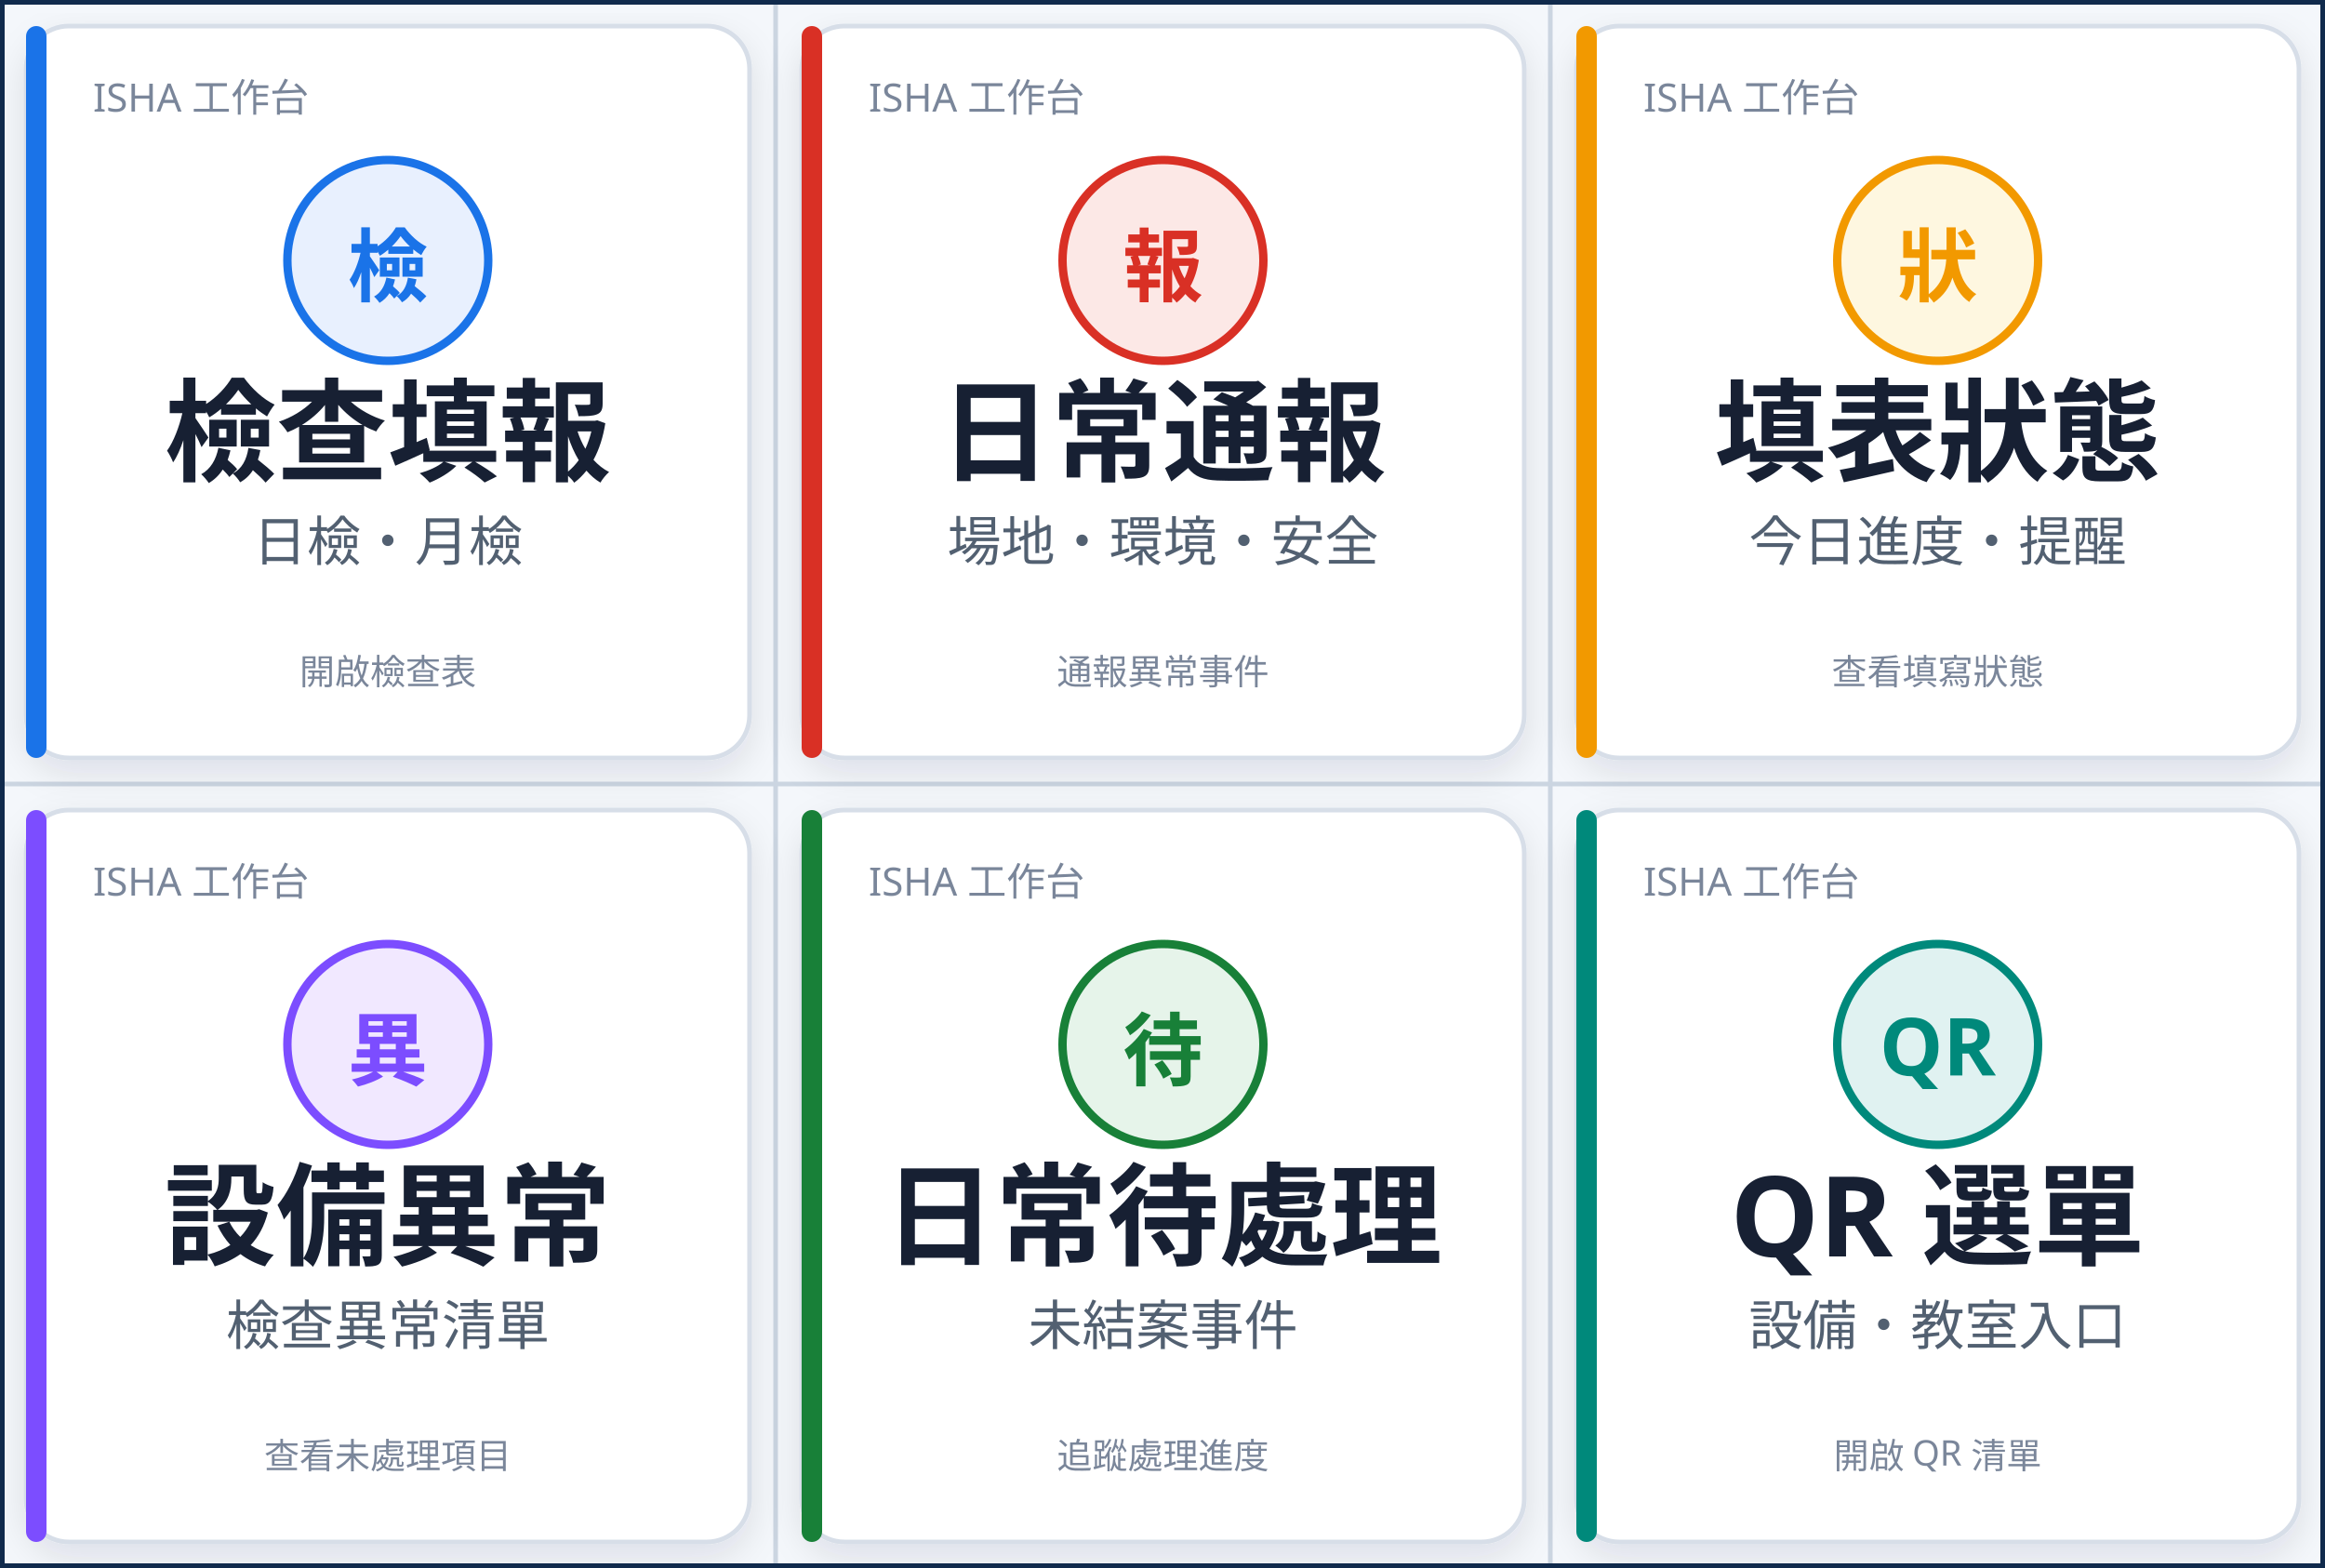
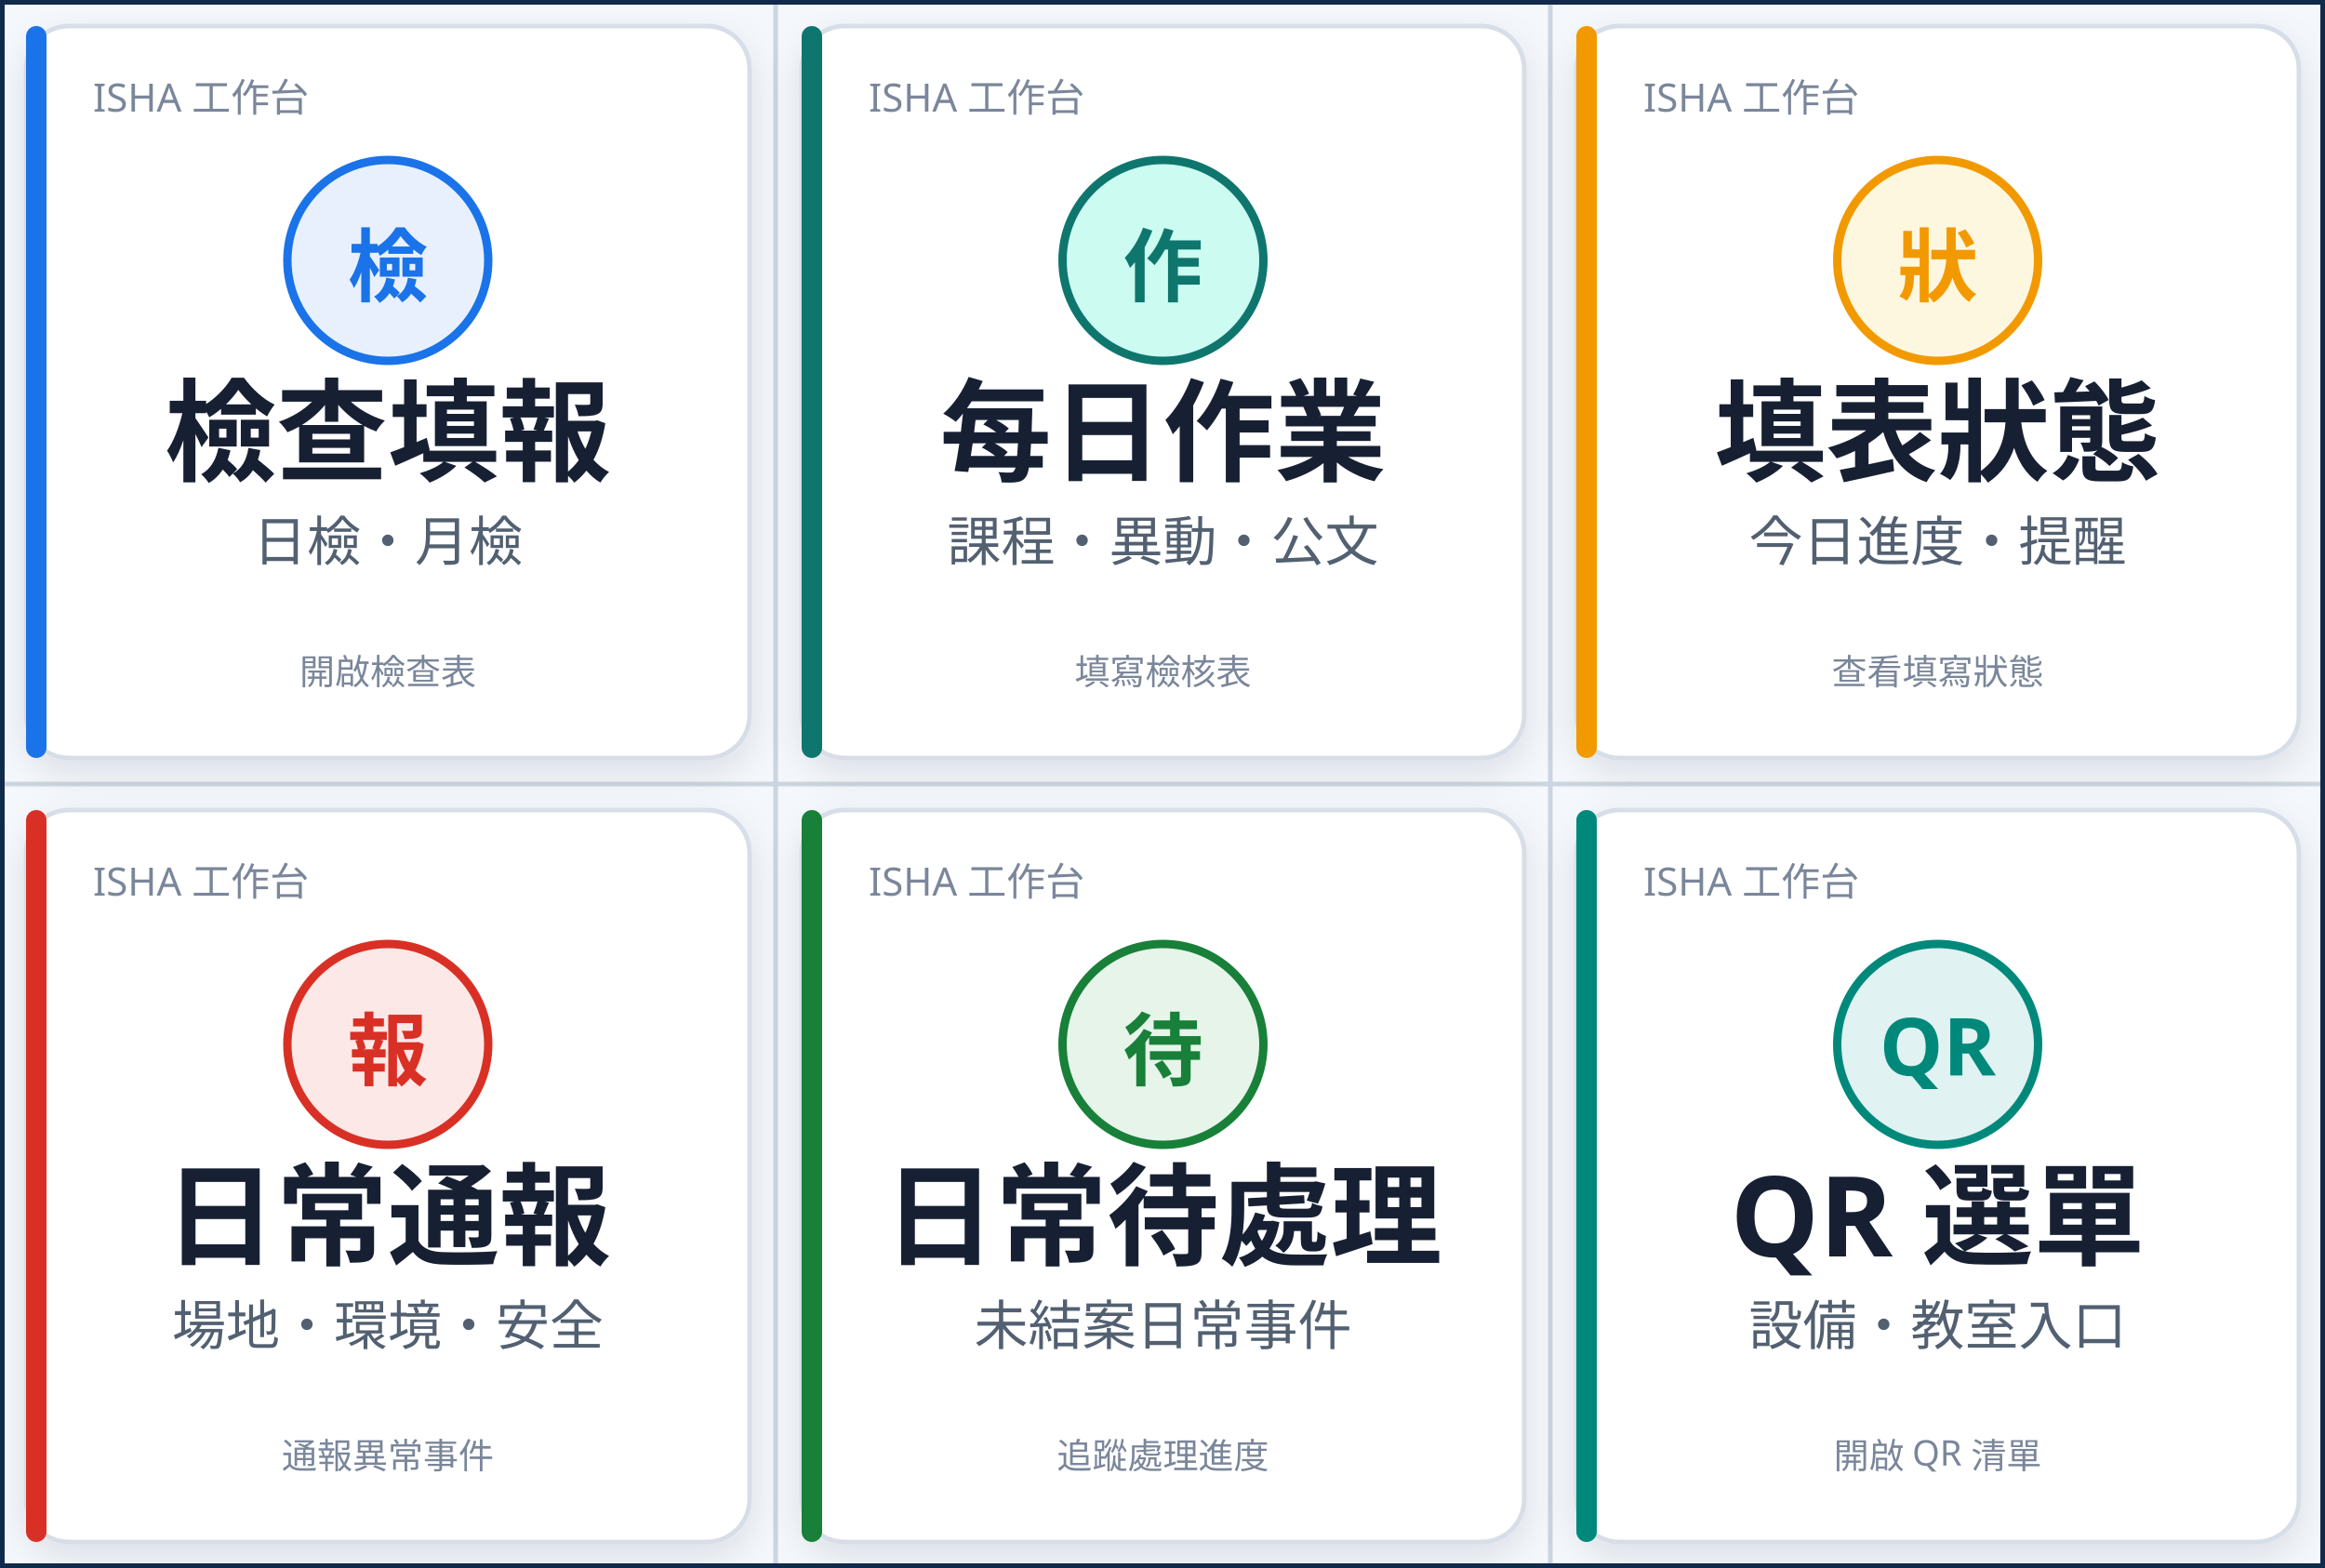
<svg xmlns="http://www.w3.org/2000/svg" width="2500" height="1686" viewBox="0 0 2500 1686">
  <defs>
    <filter id="cardShadow" x="-8%" y="-8%" width="116%" height="116%">
      <feDropShadow dx="0" dy="14" stdDeviation="18" flood-color="#0F172A" flood-opacity="0.10" />
    </filter>
    <style>
      .bg { fill: #F4F7FB; }
      .divider { stroke: #CBD5E1; stroke-width: 5; }
      .card { fill: #FFFFFF; stroke: #D7DEE8; stroke-width: 5; }
      .brand { fill: #7A869A; font: 500 42px "PingFang TC", "Noto Sans TC", "Microsoft JhengHei", sans-serif; letter-spacing: 0; }
      .title { fill: #172033; font: 800 120px "PingFang TC", "Noto Sans TC", "Microsoft JhengHei", sans-serif; letter-spacing: 0; }
      .subtitle { fill: #526071; font: 500 58px "PingFang TC", "Noto Sans TC", "Microsoft JhengHei", sans-serif; letter-spacing: 0; }
      .symbol { font: 800 86px "PingFang TC", "Noto Sans TC", "Microsoft JhengHei", sans-serif; text-anchor: middle; dominant-baseline: central; letter-spacing: 0; }
      .hint { fill: #7A869A; font: 500 38px "PingFang TC", "Noto Sans TC", "Microsoft JhengHei", sans-serif; text-anchor: middle; letter-spacing: 0; }
    </style>
  </defs>
  <rect class="bg" width="2500" height="1686" />
  <line class="divider" x1="834" y1="0" x2="834" y2="1686" />
  <line class="divider" x1="1667" y1="0" x2="1667" y2="1686" />
  <line class="divider" x1="0" y1="843" x2="2500" y2="843" />
  <g transform="translate(28 28)">
    <rect class="card" width="778" height="787" rx="46" filter="url(#cardShadow)" />
    <rect x="0" y="0" width="22" height="787" rx="11" fill="#1A73E8" />
    <text class="brand" x="72" y="92">ISHA 工作台</text>
    <circle cx="389" cy="252" r="108" fill="#E8F0FE" stroke="#1A73E8" stroke-width="9" />
    <text class="symbol" x="389" y="252" fill="#1A73E8">檢</text>
    <text class="title" x="389" y="480" text-anchor="middle">檢查填報</text>
    <text class="subtitle" x="389" y="575" text-anchor="middle">日檢・月檢</text>
    <text class="hint" x="389" y="708">開啟檢查表</text>
  </g>
  <g transform="translate(862 28)">
    <rect class="card" width="777" height="787" rx="46" filter="url(#cardShadow)" />
-     <rect x="0" y="0" width="22" height="787" rx="11" fill="#D93025" />
+     <rect x="0" y="0" width="22" height="787" rx="11" fill="#0F766E" />
    <text class="brand" x="72" y="92">ISHA 工作台</text>
-     <circle cx="388.5" cy="252" r="108" fill="#FCE8E6" stroke="#D93025" stroke-width="9" />
-     <text class="symbol" x="388.5" y="252" fill="#D93025">報</text>
-     <text class="title" x="388.5" y="480" text-anchor="middle">日常通報</text>
-     <text class="subtitle" x="388.5" y="575" text-anchor="middle">場地・環境・安全</text>
-     <text class="hint" x="388.5" y="708">通報異常事件</text>
+     <circle cx="388.5" cy="252" r="108" fill="#CCFBF1" stroke="#0F766E" stroke-width="9" />
+     <text class="symbol" x="388.5" y="252" fill="#0F766E">作</text>
+     <text class="title" x="388.5" y="480" text-anchor="middle">每日作業</text>
+     <text class="subtitle" x="388.5" y="575" text-anchor="middle">課程・異動・公文</text>
+     <text class="hint" x="388.5" y="708">填寫檢核表</text>
  </g>
  <g transform="translate(1695 28)">
    <rect class="card" width="777" height="787" rx="46" filter="url(#cardShadow)" />
    <rect x="0" y="0" width="22" height="787" rx="11" fill="#F29900" />
    <text class="brand" x="72" y="92">ISHA 工作台</text>
    <circle cx="388.5" cy="252" r="108" fill="#FEF7E0" stroke="#F29900" stroke-width="9" />
    <text class="symbol" x="388.5" y="252" fill="#F29900">狀</text>
    <text class="title" x="388.5" y="480" text-anchor="middle">填表狀態</text>
    <text class="subtitle" x="388.5" y="575" text-anchor="middle">今日進度・提醒</text>
    <text class="hint" x="388.5" y="708">查看填寫狀態</text>
  </g>
  <g transform="translate(28 871)">
    <rect class="card" width="778" height="787" rx="46" filter="url(#cardShadow)" />
-     <rect x="0" y="0" width="22" height="787" rx="11" fill="#7C4DFF" />
+     <rect x="0" y="0" width="22" height="787" rx="11" fill="#D93025" />
    <text class="brand" x="72" y="92">ISHA 工作台</text>
-     <circle cx="389" cy="252" r="108" fill="#F1E8FF" stroke="#7C4DFF" stroke-width="9" />
-     <text class="symbol" x="389" y="252" fill="#7C4DFF">異</text>
-     <text class="title" x="389" y="480" text-anchor="middle">設備異常</text>
-     <text class="subtitle" x="389" y="575" text-anchor="middle">檢查異常清單</text>
-     <text class="hint" x="389" y="708">查看未處理項目</text>
+     <circle cx="389" cy="252" r="108" fill="#FCE8E6" stroke="#D93025" stroke-width="9" />
+     <text class="symbol" x="389" y="252" fill="#D93025">報</text>
+     <text class="title" x="389" y="480" text-anchor="middle">日常通報</text>
+     <text class="subtitle" x="389" y="575" text-anchor="middle">場地・環境・安全</text>
+     <text class="hint" x="389" y="708">通報異常事件</text>
  </g>
  <g transform="translate(862 871)">
    <rect class="card" width="777" height="787" rx="46" filter="url(#cardShadow)" />
    <rect x="0" y="0" width="22" height="787" rx="11" fill="#188038" />
    <text class="brand" x="72" y="92">ISHA 工作台</text>
    <circle cx="388.5" cy="252" r="108" fill="#E6F4EA" stroke="#188038" stroke-width="9" />
    <text class="symbol" x="388.5" y="252" fill="#188038">待</text>
    <text class="title" x="388.5" y="480" text-anchor="middle">日常待處理</text>
-     <text class="subtitle" x="388.5" y="575" text-anchor="middle">未結案事件</text>
+     <text class="subtitle" x="388.5" y="575" text-anchor="middle">未結案日常事件</text>
    <text class="hint" x="388.5" y="708">追蹤處理進度</text>
  </g>
  <g transform="translate(1695 871)">
    <rect class="card" width="777" height="787" rx="46" filter="url(#cardShadow)" />
    <rect x="0" y="0" width="22" height="787" rx="11" fill="#00897B" />
    <text class="brand" x="72" y="92">ISHA 工作台</text>
    <circle cx="388.5" cy="252" r="108" fill="#E0F2F1" stroke="#00897B" stroke-width="9" />
    <text class="symbol" x="388.5" y="252" fill="#00897B" font-size="72">QR</text>
    <text class="title" x="388.5" y="480" text-anchor="middle">QR 選單</text>
    <text class="subtitle" x="388.5" y="575" text-anchor="middle">設備・教室入口</text>
    <text class="hint" x="388.5" y="708">開啟 QR 清單</text>
  </g>
  <rect x="2.5" y="2.5" width="2495" height="1681" fill="none" stroke="#102A4C" stroke-width="5" />
</svg>
